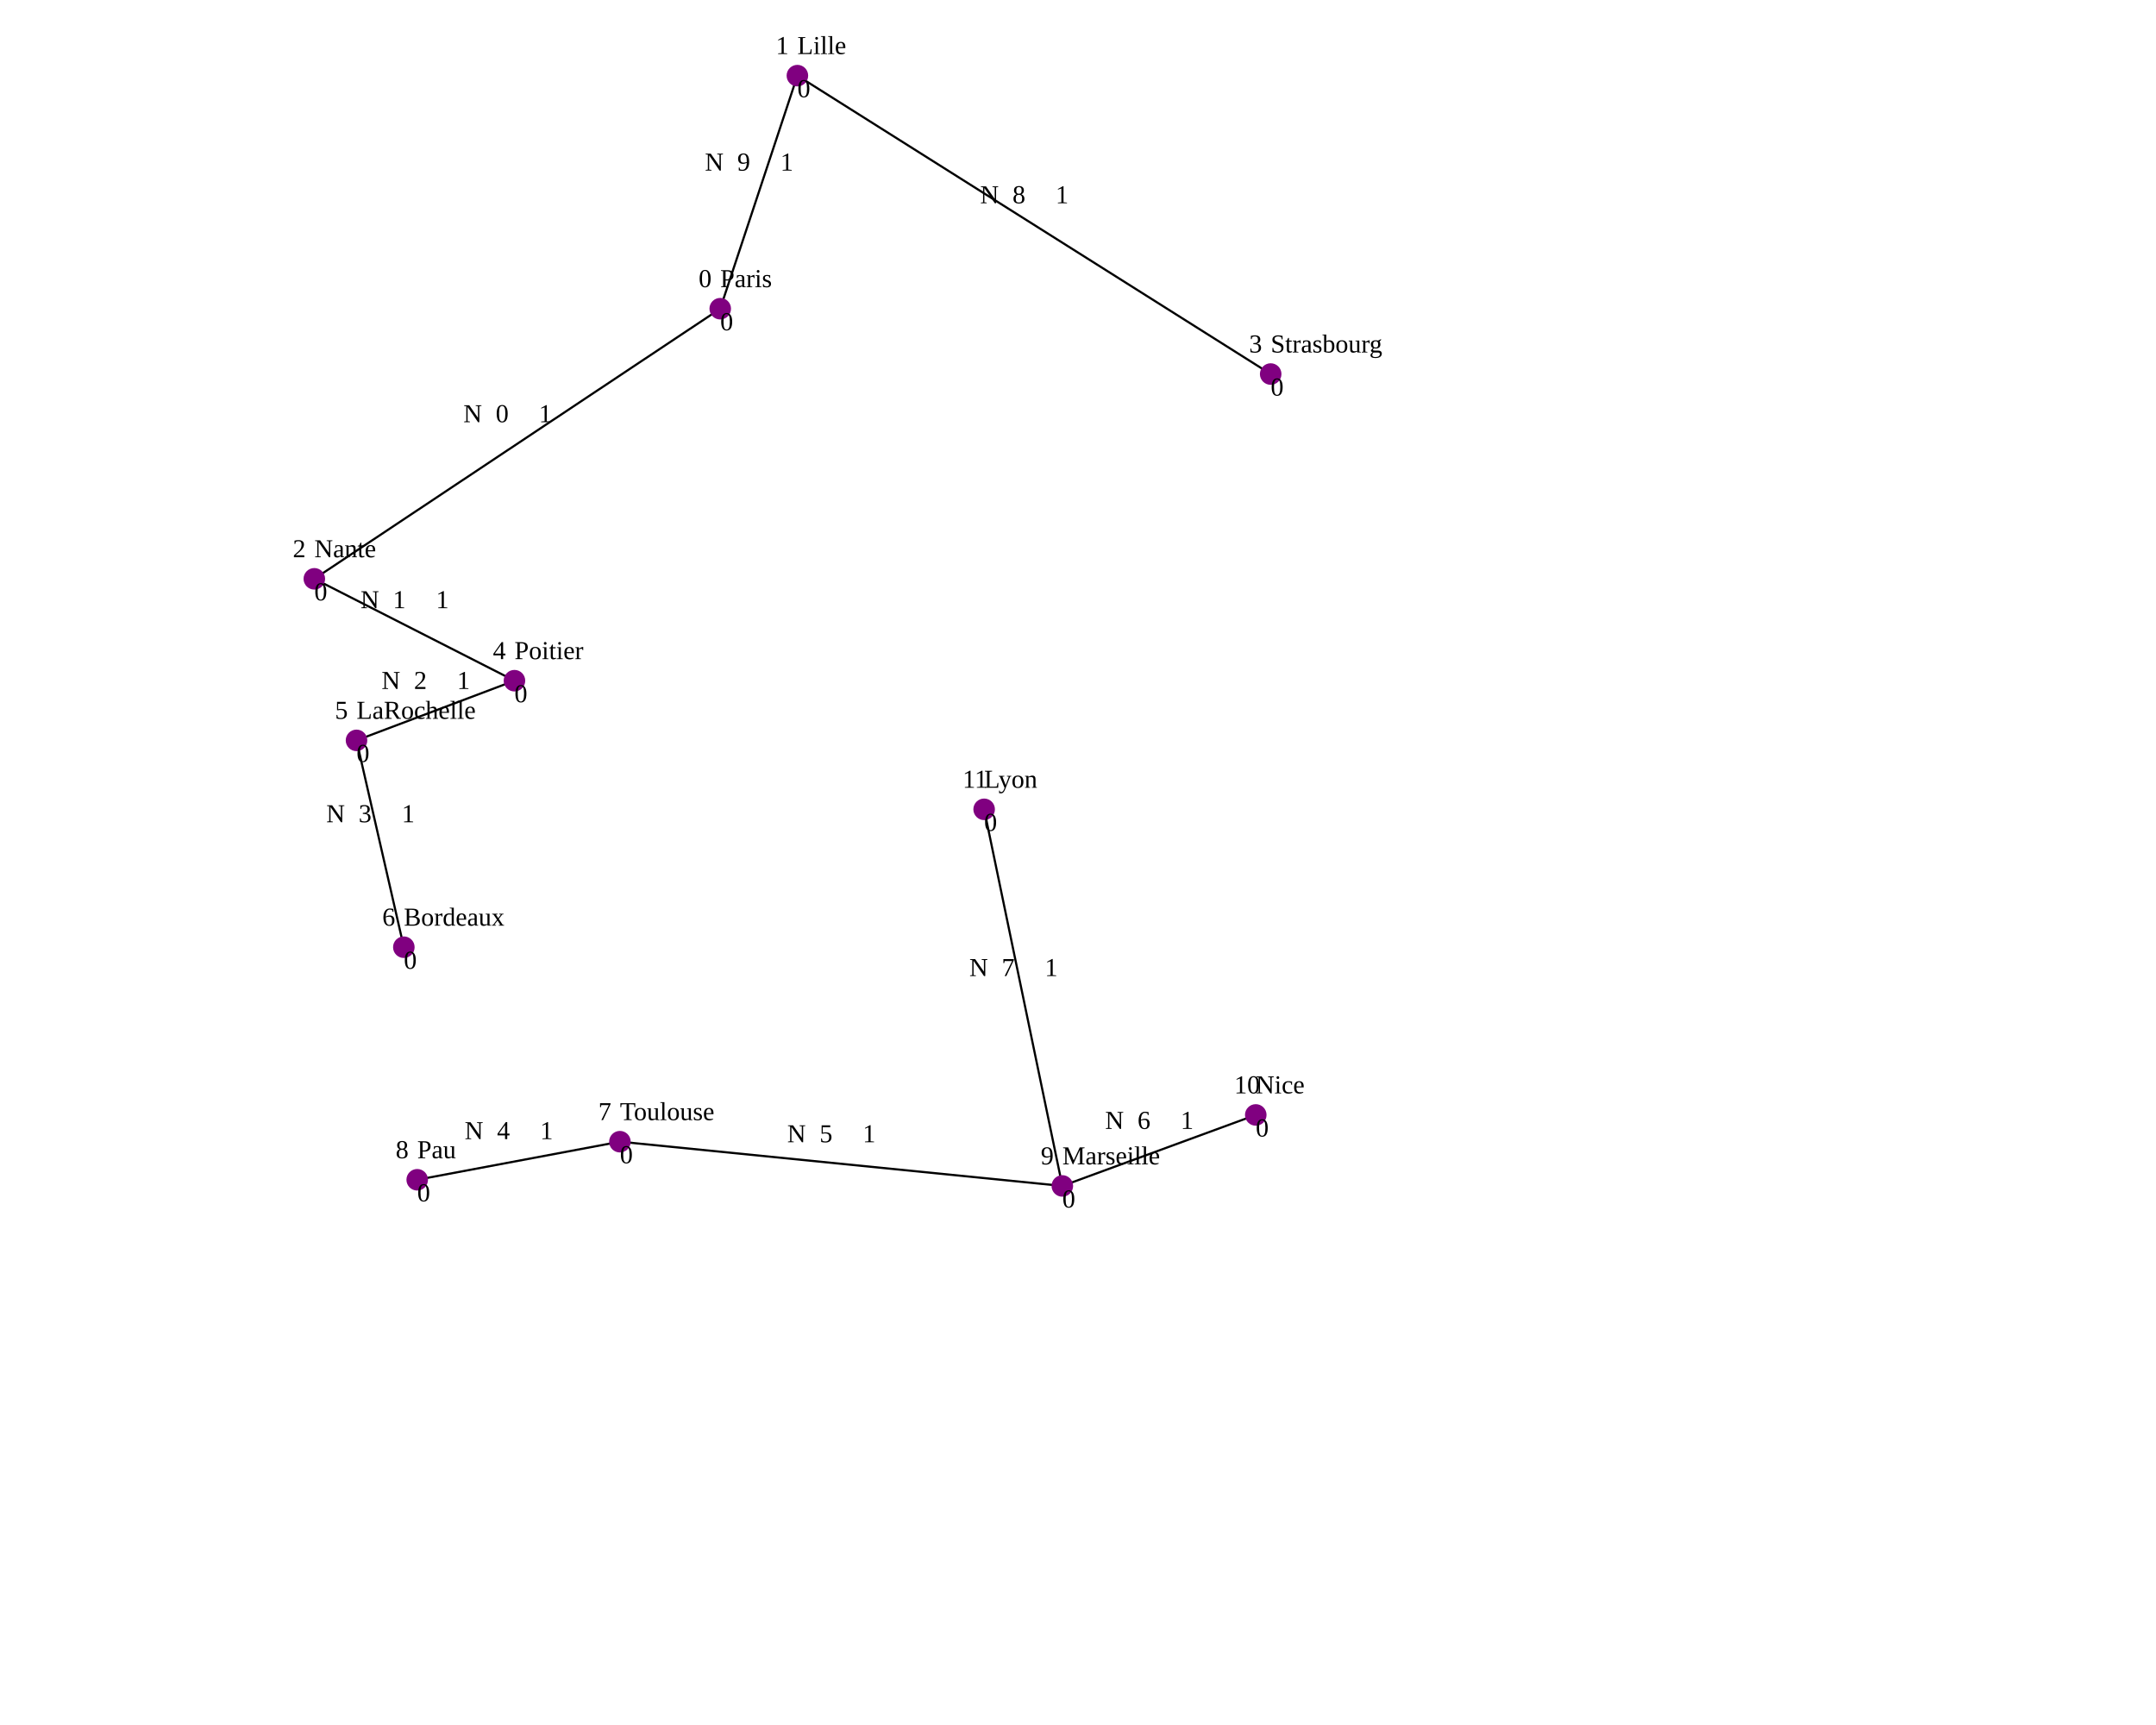
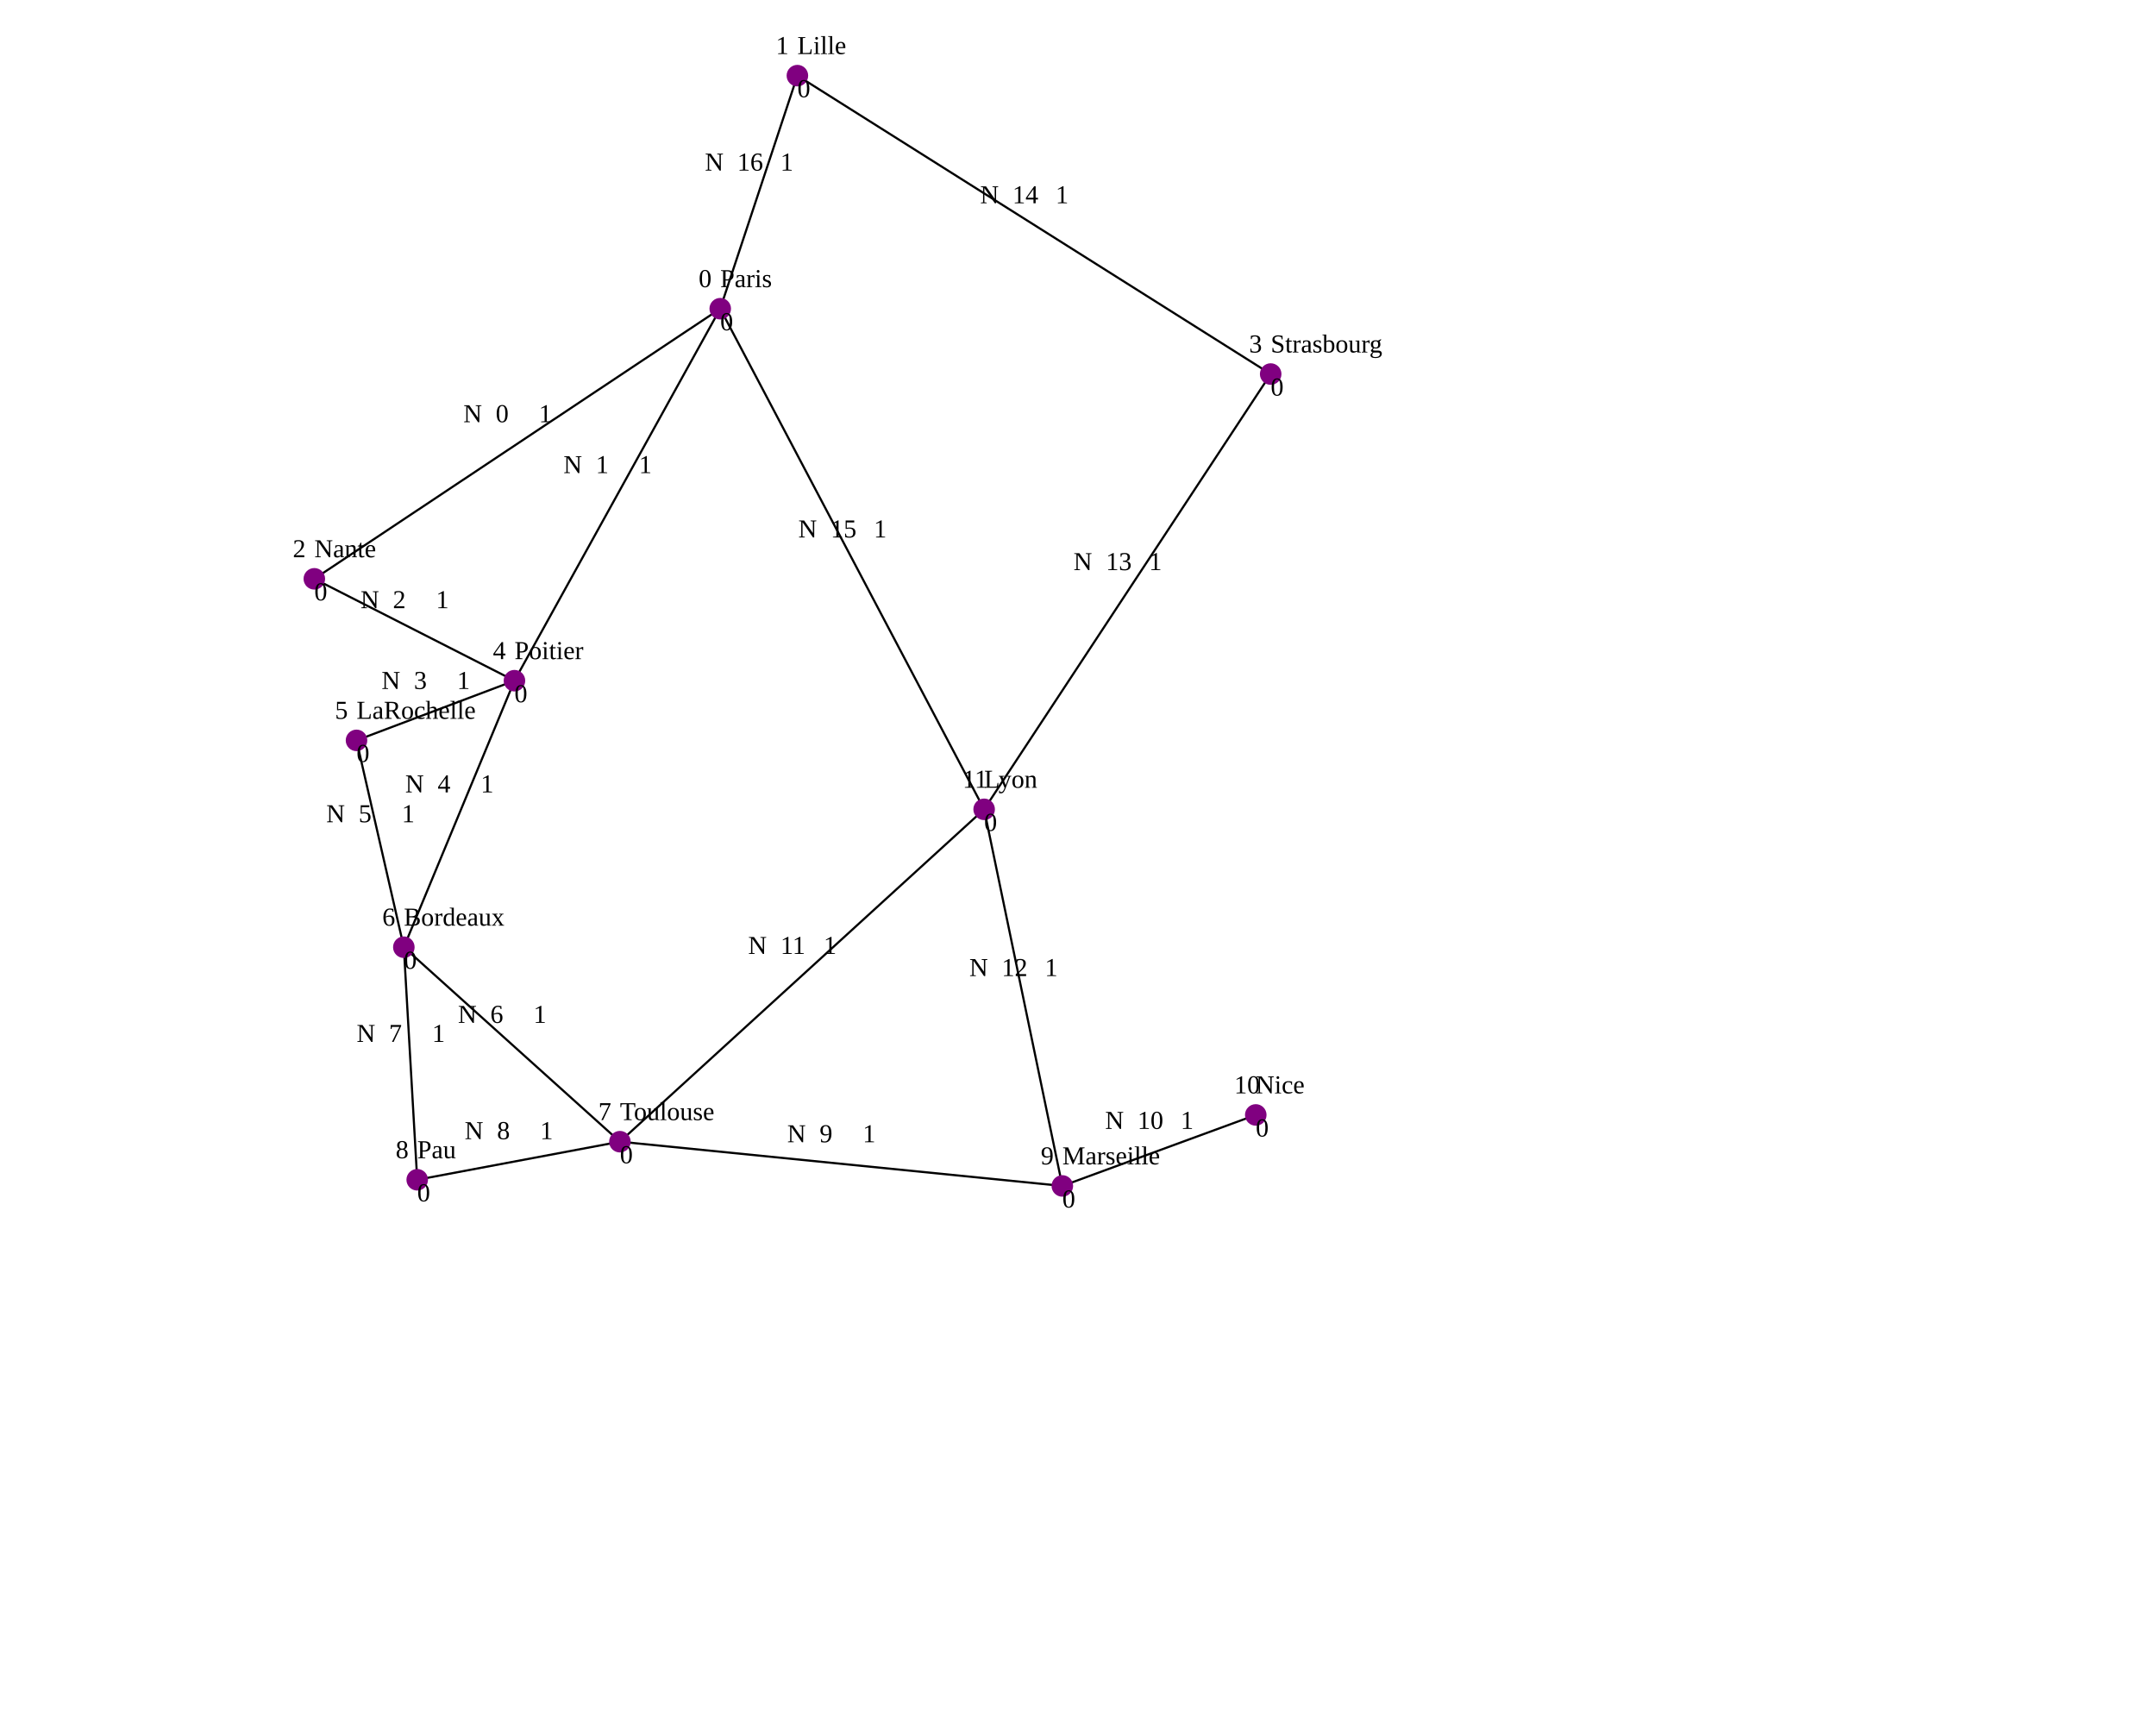
<svg xmlns="http://www.w3.org/2000/svg" version="1.1" width="1000" height="800">
  <line x1="334.056" y1="143.167" x2="145.792" y2="268.438" stroke="black" />
  <text x="214.924" y="195.803" fill="black">N</text>
  <text x="229.924" y="195.803" fill="black">0</text>
  <text x="249.924" y="195.803" fill="black">1</text>
+   <line x1="334.056" y1="143.167" x2="238.612" y2="315.683" stroke="black" />
+   <text x="261.334" y="219.425" fill="black">N</text>
+   <text x="276.334" y="219.425" fill="black">1</text>
+   <text x="296.334" y="219.425" fill="black">1</text>
  <line x1="145.792" y1="268.438" x2="238.612" y2="315.683" stroke="black" />
  <text x="167.202" y="282.061" fill="black">N</text>
-   <text x="182.202" y="282.061" fill="black">1</text>
+   <text x="182.202" y="282.061" fill="black">2</text>
  <text x="202.202" y="282.061" fill="black">1</text>
  <line x1="238.612" y1="315.683" x2="165.358" y2="343.362" stroke="black" />
  <text x="176.985" y="319.523" fill="black">N</text>
-   <text x="191.985" y="319.523" fill="black">2</text>
+   <text x="191.985" y="319.523" fill="black">3</text>
  <text x="211.985" y="319.523" fill="black">1</text>
+   <line x1="238.612" y1="315.683" x2="187.31" y2="439.284" stroke="black" />
+   <text x="187.961" y="367.484" fill="black">N</text>
+   <text x="202.961" y="367.484" fill="black">4</text>
+   <text x="222.961" y="367.484" fill="black">1</text>
  <line x1="165.358" y1="343.362" x2="187.31" y2="439.284" stroke="black" />
  <text x="151.334" y="381.323" fill="black">N</text>
-   <text x="166.334" y="381.323" fill="black">3</text>
+   <text x="166.334" y="381.323" fill="black">5</text>
  <text x="186.334" y="381.323" fill="black">1</text>
+   <line x1="187.31" y1="439.284" x2="287.527" y2="529.479" stroke="black" />
+   <text x="212.419" y="474.382" fill="black">N</text>
+   <text x="227.419" y="474.382" fill="black">6</text>
+   <text x="247.419" y="474.382" fill="black">1</text>
+   <line x1="187.31" y1="439.284" x2="193.514" y2="547.137" stroke="black" />
+   <text x="165.412" y="483.21" fill="black">N</text>
+   <text x="180.412" y="483.21" fill="black">7</text>
+   <text x="200.412" y="483.21" fill="black">1</text>
  <line x1="287.527" y1="529.479" x2="193.514" y2="547.137" stroke="black" />
  <text x="215.521" y="528.308" fill="black">N</text>
-   <text x="230.521" y="528.308" fill="black">4</text>
+   <text x="230.521" y="528.308" fill="black">8</text>
  <text x="250.521" y="528.308" fill="black">1</text>
  <line x1="287.527" y1="529.479" x2="492.733" y2="550" stroke="black" />
  <text x="365.13" y="529.74" fill="black">N</text>
-   <text x="380.13" y="529.74" fill="black">5</text>
+   <text x="380.13" y="529.74" fill="black">9</text>
  <text x="400.13" y="529.74" fill="black">1</text>
  <line x1="492.733" y1="550" x2="582.451" y2="517.072" stroke="black" />
  <text x="512.592" y="523.536" fill="black">N</text>
-   <text x="527.592" y="523.536" fill="black">6</text>
+   <text x="527.592" y="523.536" fill="black">10</text>
  <text x="547.592" y="523.536" fill="black">1</text>
+   <line x1="287.527" y1="529.479" x2="456.464" y2="375.336" stroke="black" />
+   <text x="346.996" y="442.408" fill="black">N</text>
+   <text x="361.996" y="442.408" fill="black">11</text>
+   <text x="381.996" y="442.408" fill="black">1</text>
  <line x1="492.733" y1="550" x2="456.464" y2="375.336" stroke="black" />
  <text x="449.599" y="452.668" fill="black">N</text>
-   <text x="464.599" y="452.668" fill="black">7</text>
+   <text x="464.599" y="452.668" fill="black">12</text>
  <text x="484.599" y="452.668" fill="black">1</text>
+   <line x1="456.464" y1="375.336" x2="589.371" y2="173.471" stroke="black" />
+   <text x="497.918" y="264.403" fill="black">N</text>
+   <text x="512.918" y="264.403" fill="black">13</text>
+   <text x="532.918" y="264.403" fill="black">1</text>
  <line x1="589.371" y1="173.471" x2="369.848" y2="35.076" stroke="black" />
  <text x="454.61" y="94.273" fill="black">N</text>
-   <text x="469.61" y="94.273" fill="black">8</text>
+   <text x="469.61" y="94.273" fill="black">14</text>
  <text x="489.61" y="94.273" fill="black">1</text>
+   <line x1="334.056" y1="143.167" x2="456.464" y2="375.336" stroke="black" />
+   <text x="370.26" y="249.252" fill="black">N</text>
+   <text x="385.26" y="249.252" fill="black">15</text>
+   <text x="405.26" y="249.252" fill="black">1</text>
  <line x1="334.056" y1="143.167" x2="369.848" y2="35.076" stroke="black" />
  <text x="326.952" y="79.121" fill="black">N</text>
-   <text x="341.952" y="79.121" fill="black">9</text>
+   <text x="341.952" y="79.121" fill="black">16</text>
  <text x="361.952" y="79.121" fill="black">1</text>
  <circle cx="334.056" cy="143.167" r="5" fill="purple" />
  <text x="334.056" y="133.167" fill="black">Paris</text>
  <text x="334.056" y="153.167" fill="black">0</text>
  <text x="324.056" y="133.167" fill="black">0</text>
  <circle cx="369.848" cy="35.076" r="5" fill="purple" />
  <text x="369.848" y="25.076" fill="black">Lille</text>
  <text x="369.848" y="45.076" fill="black">0</text>
  <text x="359.848" y="25.076" fill="black">1</text>
  <circle cx="145.792" cy="268.438" r="5" fill="purple" />
  <text x="145.792" y="258.438" fill="black">Nante</text>
  <text x="145.792" y="278.438" fill="black">0</text>
  <text x="135.792" y="258.438" fill="black">2</text>
  <circle cx="589.371" cy="173.471" r="5" fill="purple" />
  <text x="589.371" y="163.471" fill="black">Strasbourg</text>
  <text x="589.371" y="183.471" fill="black">0</text>
  <text x="579.371" y="163.471" fill="black">3</text>
  <circle cx="238.612" cy="315.683" r="5" fill="purple" />
  <text x="238.612" y="305.683" fill="black">Poitier</text>
  <text x="238.612" y="325.683" fill="black">0</text>
  <text x="228.612" y="305.683" fill="black">4</text>
  <circle cx="165.358" cy="343.362" r="5" fill="purple" />
  <text x="165.358" y="333.362" fill="black">LaRochelle</text>
  <text x="165.358" y="353.362" fill="black">0</text>
  <text x="155.358" y="333.362" fill="black">5</text>
  <circle cx="187.31" cy="439.284" r="5" fill="purple" />
  <text x="187.31" y="429.284" fill="black">Bordeaux</text>
  <text x="187.31" y="449.284" fill="black">0</text>
  <text x="177.31" y="429.284" fill="black">6</text>
  <circle cx="287.527" cy="529.479" r="5" fill="purple" />
  <text x="287.527" y="519.479" fill="black">Toulouse</text>
  <text x="287.527" y="539.479" fill="black">0</text>
  <text x="277.527" y="519.479" fill="black">7</text>
  <circle cx="193.514" cy="547.137" r="5" fill="purple" />
  <text x="193.514" y="537.137" fill="black">Pau</text>
  <text x="193.514" y="557.137" fill="black">0</text>
  <text x="183.514" y="537.137" fill="black">8</text>
  <circle cx="492.733" cy="550" r="5" fill="purple" />
  <text x="492.733" y="540" fill="black">Marseille</text>
  <text x="492.733" y="560" fill="black">0</text>
  <text x="482.733" y="540" fill="black">9</text>
  <circle cx="582.451" cy="517.072" r="5" fill="purple" />
  <text x="582.451" y="507.072" fill="black">Nice</text>
  <text x="582.451" y="527.072" fill="black">0</text>
  <text x="572.451" y="507.072" fill="black">10</text>
  <circle cx="456.464" cy="375.336" r="5" fill="purple" />
  <text x="456.464" y="365.336" fill="black">Lyon</text>
  <text x="456.464" y="385.336" fill="black">0</text>
  <text x="446.464" y="365.336" fill="black">11</text>
</svg>
